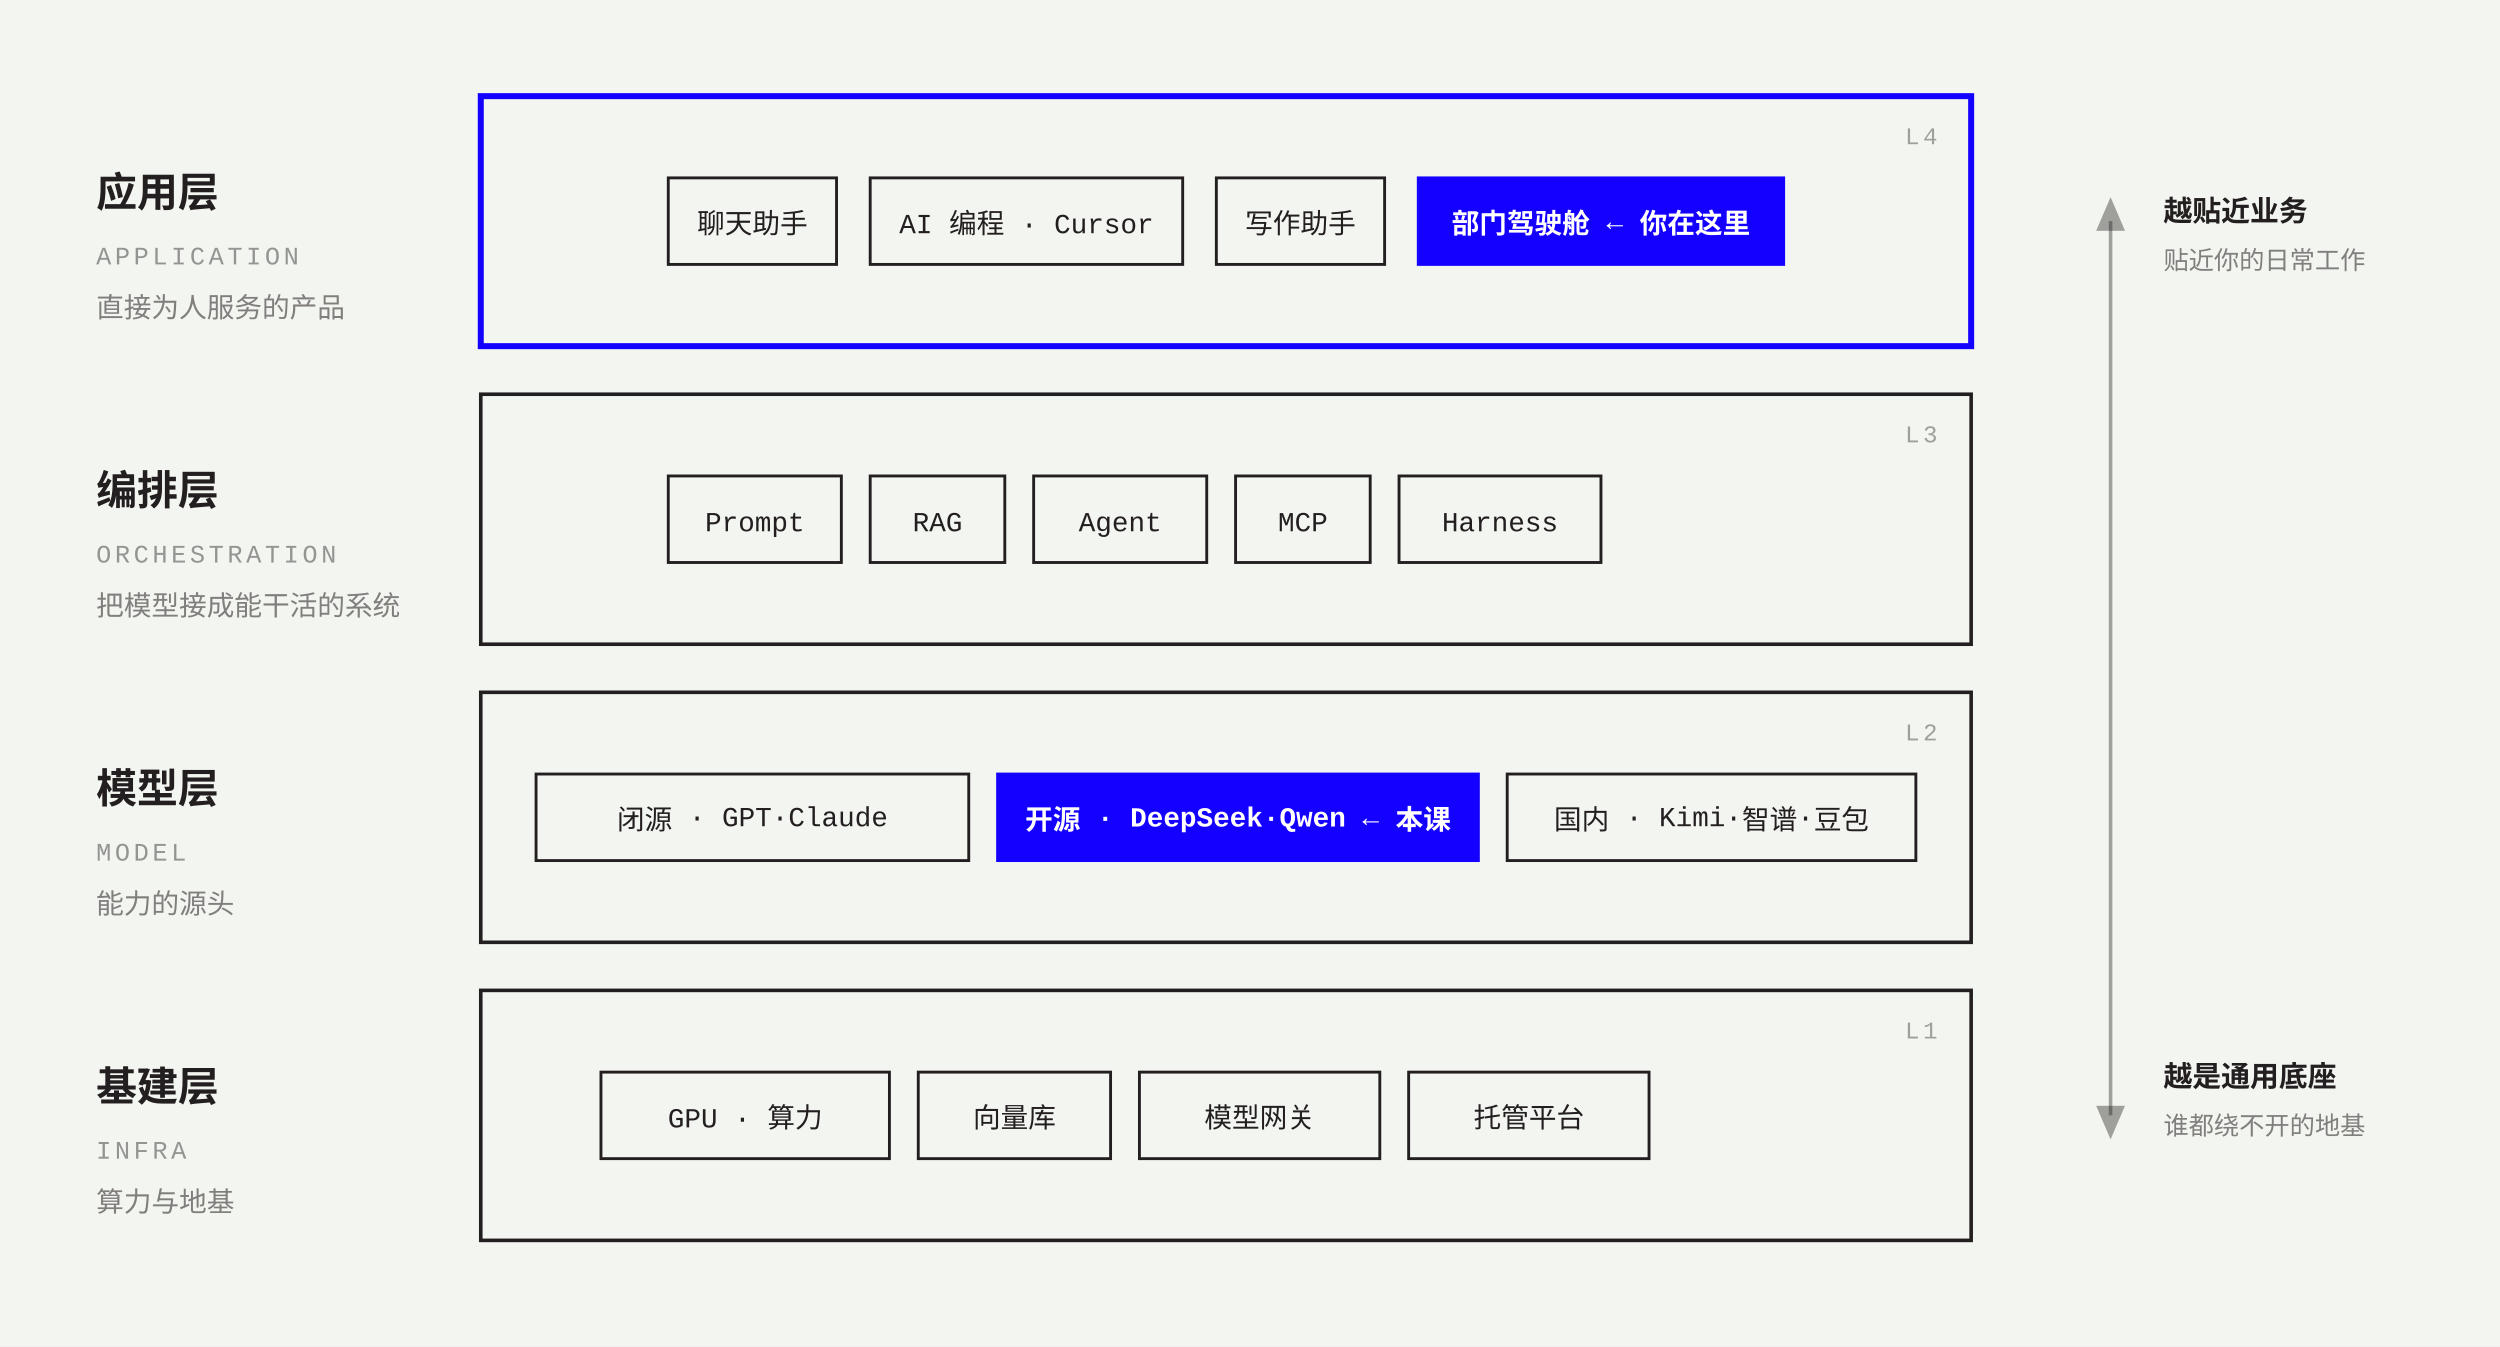
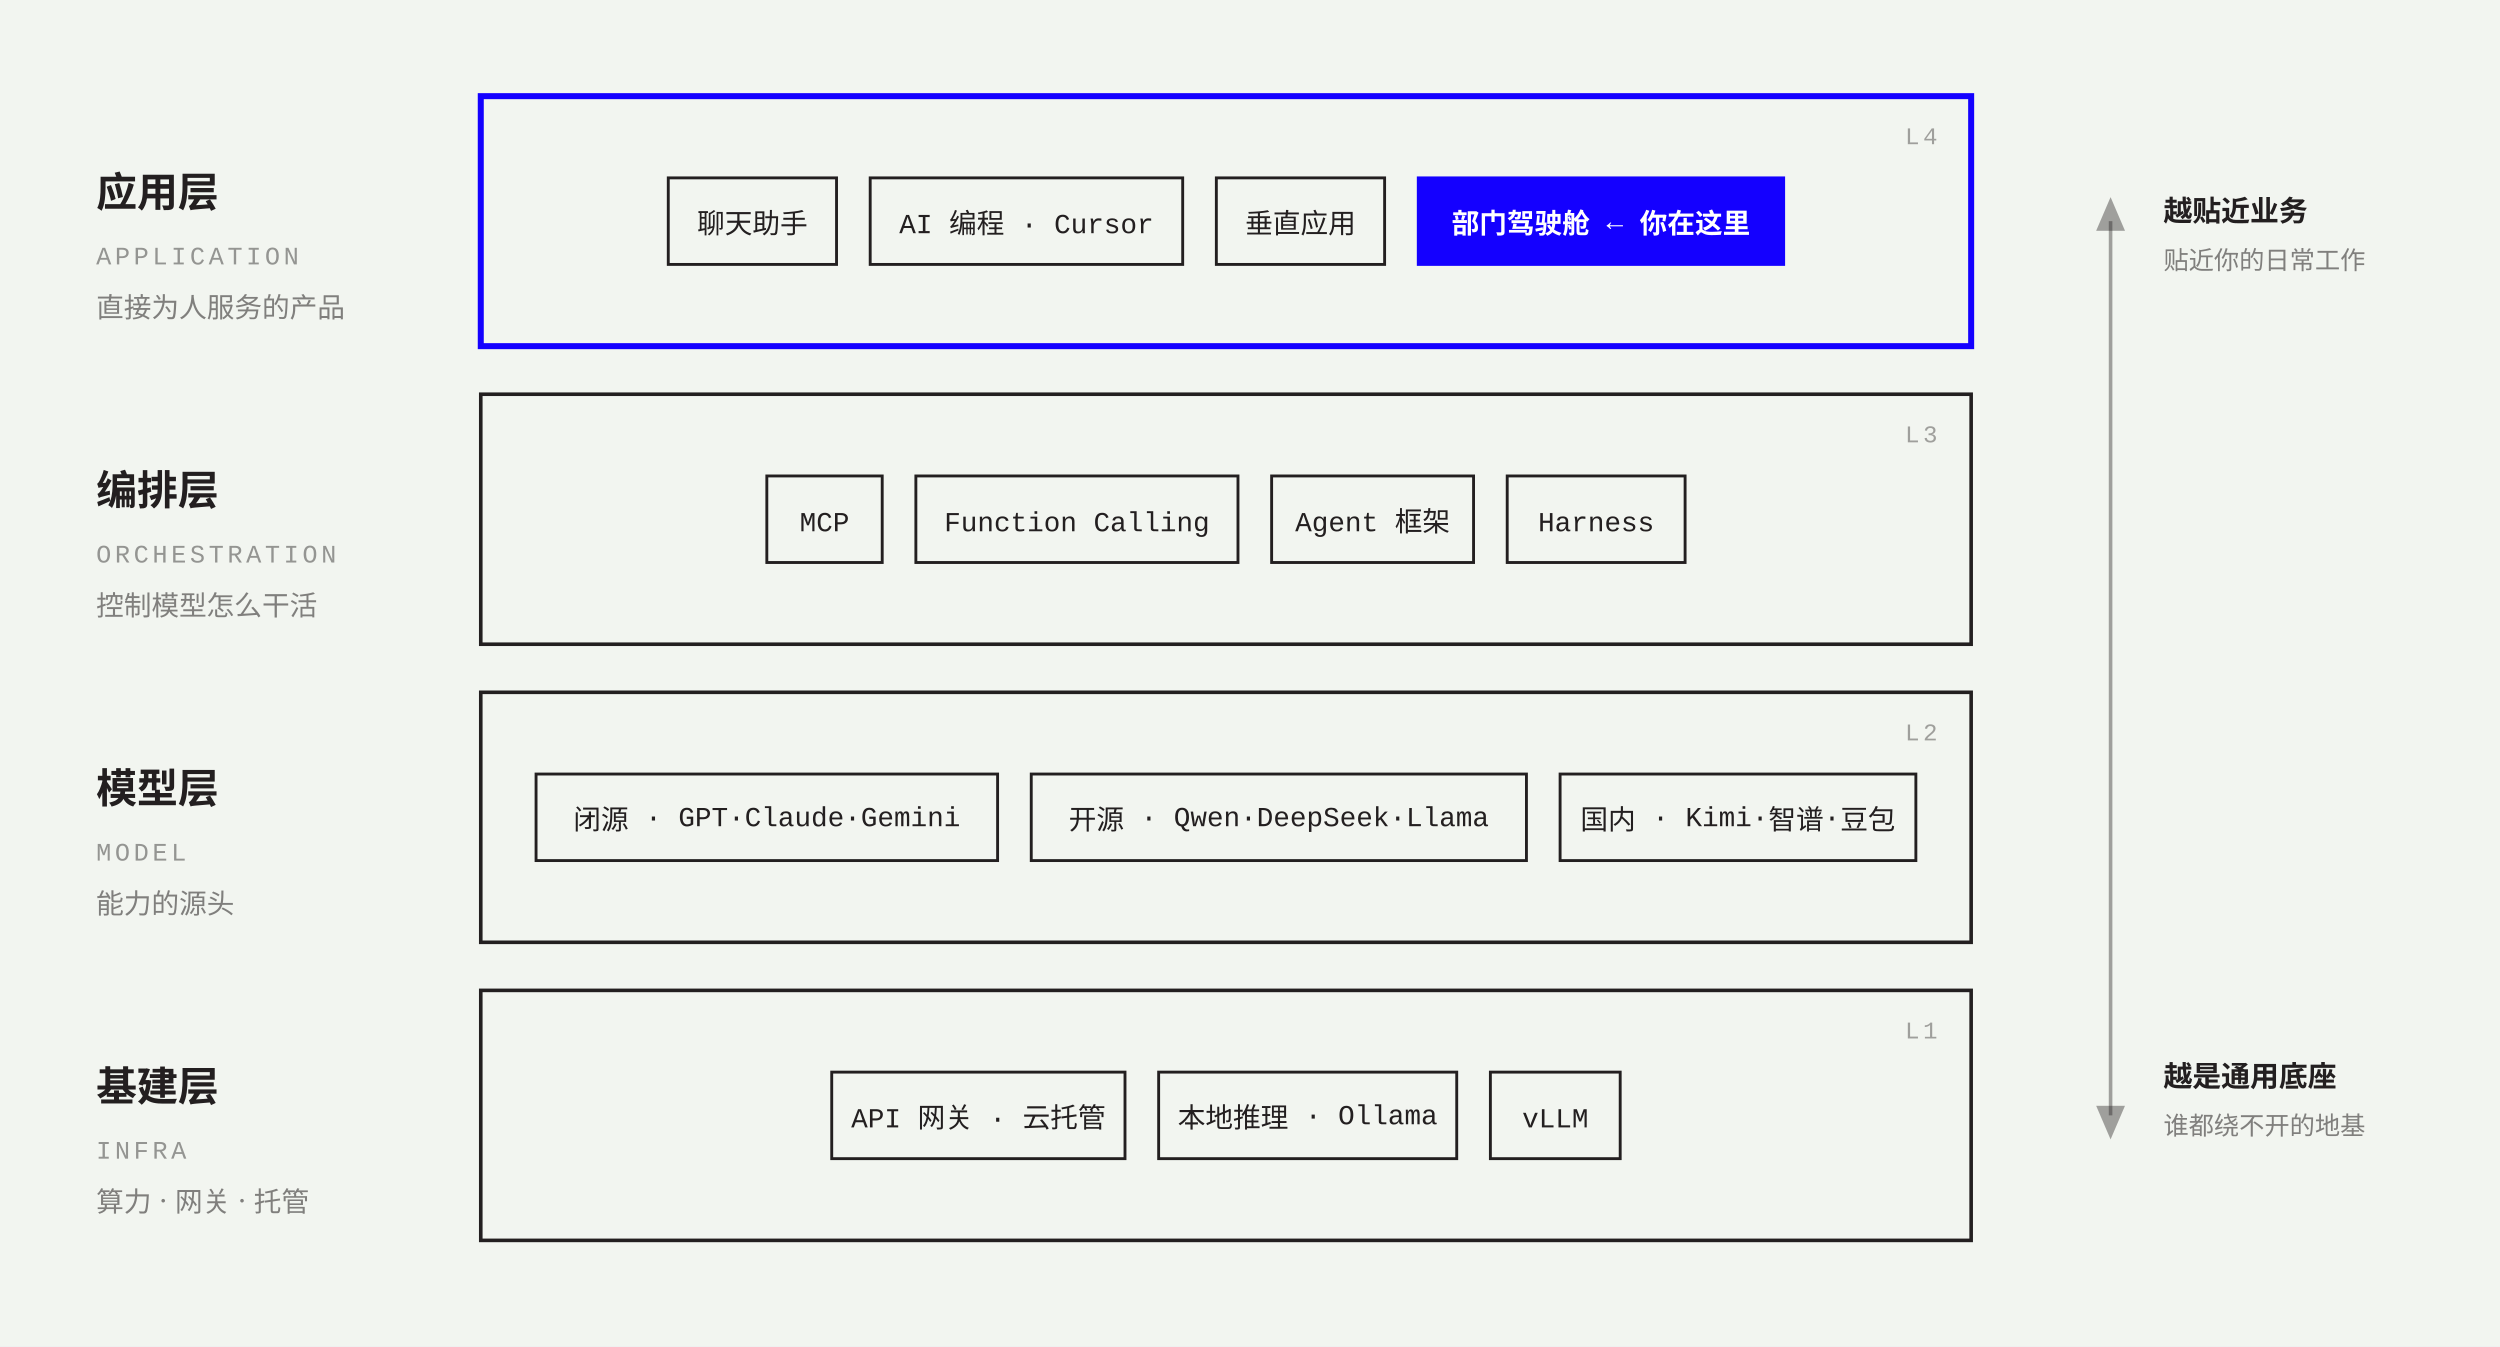
- <svg xmlns="http://www.w3.org/2000/svg" viewBox="0 0 1040 560" font-family="-apple-system,BlinkMacSystemFont,'PingFang SC','Hiragino Sans GB','Microsoft YaHei',sans-serif" role="img" aria-label="LLM 生态四层地图">
+ <svg xmlns="http://www.w3.org/2000/svg" viewBox="0 0 1040 560" font-family="-apple-system,BlinkMacSystemFont,'PingFang SC','Hiragino Sans GB','Microsoft YaHei',sans-serif" role="img" aria-label="LLM 生态分层图">
  <rect width="1040" height="560" fill="#f2f5f0" />
  <g>
    <text x="40" y="86" font-size="17" font-weight="800" fill="#231f20">应用层</text>
    <text x="40" y="110" font-size="10.5" letter-spacing="1.5" fill="rgba(35,31,32,.45)" style="font-family:'SF Mono','JetBrains Mono',Menlo,Consolas,'Courier New',monospace">APPLICATION</text>
    <text x="40" y="132" font-size="11.5" fill="rgba(35,31,32,.55)">直接为人服务的产品</text>
    <text x="40" y="210" font-size="17" font-weight="800" fill="#231f20">编排层</text>
    <text x="40" y="234" font-size="10.5" letter-spacing="1.5" fill="rgba(35,31,32,.45)" style="font-family:'SF Mono','JetBrains Mono',Menlo,Consolas,'Courier New',monospace">ORCHESTRATION</text>
-     <text x="40" y="256" font-size="11.5" fill="rgba(35,31,32,.55)">把模型接成能干活的系统</text>
+     <text x="40" y="256" font-size="11.5" fill="rgba(35,31,32,.55)">控制模型怎么干活</text>
    <text x="40" y="334" font-size="17" font-weight="800" fill="#231f20">模型层</text>
    <text x="40" y="358" font-size="10.5" letter-spacing="1.5" fill="rgba(35,31,32,.45)" style="font-family:'SF Mono','JetBrains Mono',Menlo,Consolas,'Courier New',monospace">MODEL</text>
    <text x="40" y="380" font-size="11.5" fill="rgba(35,31,32,.55)">能力的源头</text>
    <text x="40" y="458" font-size="17" font-weight="800" fill="#231f20">基建层</text>
    <text x="40" y="482" font-size="10.5" letter-spacing="1.5" fill="rgba(35,31,32,.45)" style="font-family:'SF Mono','JetBrains Mono',Menlo,Consolas,'Courier New',monospace">INFRA</text>
-     <text x="40" y="504" font-size="11.5" fill="rgba(35,31,32,.55)">算力与地基</text>
+     <text x="40" y="504" font-size="11.5" fill="rgba(35,31,32,.55)">算力 · 网关 · 托管</text>
  </g>
  <rect x="200" y="40" width="620" height="104" fill="none" stroke="#1400ff" stroke-width="2.5" />
  <text x="806" y="60" text-anchor="end" font-size="10" letter-spacing="1.5" fill="rgba(35,31,32,.4)" style="font-family:'SF Mono','JetBrains Mono',Menlo,Consolas,'Courier New',monospace">L4</text>
  <g>
    <rect x="278" y="74" width="70" height="36" fill="#f2f5f0" stroke="#231f20" stroke-width="1.2" />
    <text x="313" y="97" text-anchor="middle" font-size="11.5" fill="#231f20" style="font-family:'SF Mono','JetBrains Mono',Menlo,Consolas,'Courier New',monospace">聊天助手</text>
    <rect x="362" y="74" width="130" height="36" fill="#f2f5f0" stroke="#231f20" stroke-width="1.2" />
    <text x="427" y="97" text-anchor="middle" font-size="11.5" fill="#231f20" style="font-family:'SF Mono','JetBrains Mono',Menlo,Consolas,'Courier New',monospace">AI 编程 · Cursor</text>
    <rect x="506" y="74" width="70" height="36" fill="#f2f5f0" stroke="#231f20" stroke-width="1.2" />
-     <text x="541" y="97" text-anchor="middle" font-size="11.5" fill="#231f20" style="font-family:'SF Mono','JetBrains Mono',Menlo,Consolas,'Courier New',monospace">写作助手</text>
+     <text x="541" y="97" text-anchor="middle" font-size="11.5" fill="#231f20" style="font-family:'SF Mono','JetBrains Mono',Menlo,Consolas,'Courier New',monospace">垂直应用</text>
    <rect x="590" y="74" width="152" height="36" fill="#1400ff" stroke="#1400ff" stroke-width="1.2" />
    <text x="666" y="97" text-anchor="middle" font-size="11.5" font-weight="700" fill="#ffffff" style="font-family:'SF Mono','JetBrains Mono',Menlo,Consolas,'Courier New',monospace">部门驾驶舱 ← 你在这里</text>
  </g>
  <rect x="200" y="164" width="620" height="104" fill="none" stroke="#231f20" stroke-width="1.5" />
  <text x="806" y="184" text-anchor="end" font-size="10" letter-spacing="1.5" fill="rgba(35,31,32,.4)" style="font-family:'SF Mono','JetBrains Mono',Menlo,Consolas,'Courier New',monospace">L3</text>
  <g>
-     <rect x="278" y="198" width="72" height="36" fill="#f2f5f0" stroke="#231f20" stroke-width="1.2" />
-     <text x="314" y="221" text-anchor="middle" font-size="11.5" fill="#231f20" style="font-family:'SF Mono','JetBrains Mono',Menlo,Consolas,'Courier New',monospace">Prompt</text>
-     <rect x="362" y="198" width="56" height="36" fill="#f2f5f0" stroke="#231f20" stroke-width="1.2" />
-     <text x="390" y="221" text-anchor="middle" font-size="11.5" fill="#231f20" style="font-family:'SF Mono','JetBrains Mono',Menlo,Consolas,'Courier New',monospace">RAG</text>
-     <rect x="430" y="198" width="72" height="36" fill="#f2f5f0" stroke="#231f20" stroke-width="1.2" />
-     <text x="466" y="221" text-anchor="middle" font-size="11.5" fill="#231f20" style="font-family:'SF Mono','JetBrains Mono',Menlo,Consolas,'Courier New',monospace">Agent</text>
-     <rect x="514" y="198" width="56" height="36" fill="#f2f5f0" stroke="#231f20" stroke-width="1.2" />
-     <text x="542" y="221" text-anchor="middle" font-size="11.5" fill="#231f20" style="font-family:'SF Mono','JetBrains Mono',Menlo,Consolas,'Courier New',monospace">MCP</text>
-     <rect x="582" y="198" width="84" height="36" fill="#f2f5f0" stroke="#231f20" stroke-width="1.2" />
-     <text x="624" y="221" text-anchor="middle" font-size="11.5" fill="#231f20" style="font-family:'SF Mono','JetBrains Mono',Menlo,Consolas,'Courier New',monospace">Harness</text>
+     <rect x="319" y="198" width="48" height="36" fill="#f2f5f0" stroke="#231f20" stroke-width="1.2" />
+     <text x="343" y="221" text-anchor="middle" font-size="11.5" fill="#231f20" style="font-family:'SF Mono','JetBrains Mono',Menlo,Consolas,'Courier New',monospace">MCP</text>
+     <rect x="381" y="198" width="134" height="36" fill="#f2f5f0" stroke="#231f20" stroke-width="1.2" />
+     <text x="448" y="221" text-anchor="middle" font-size="11.5" fill="#231f20" style="font-family:'SF Mono','JetBrains Mono',Menlo,Consolas,'Courier New',monospace">Function Calling</text>
+     <rect x="529" y="198" width="84" height="36" fill="#f2f5f0" stroke="#231f20" stroke-width="1.2" />
+     <text x="571" y="221" text-anchor="middle" font-size="11.5" fill="#231f20" style="font-family:'SF Mono','JetBrains Mono',Menlo,Consolas,'Courier New',monospace">Agent 框架</text>
+     <rect x="627" y="198" width="74" height="36" fill="#f2f5f0" stroke="#231f20" stroke-width="1.2" />
+     <text x="664" y="221" text-anchor="middle" font-size="11.5" fill="#231f20" style="font-family:'SF Mono','JetBrains Mono',Menlo,Consolas,'Courier New',monospace">Harness</text>
  </g>
  <rect x="200" y="288" width="620" height="104" fill="none" stroke="#231f20" stroke-width="1.5" />
  <text x="806" y="308" text-anchor="end" font-size="10" letter-spacing="1.5" fill="rgba(35,31,32,.4)" style="font-family:'SF Mono','JetBrains Mono',Menlo,Consolas,'Courier New',monospace">L2</text>
  <g>
-     <rect x="223" y="322" width="180" height="36" fill="#f2f5f0" stroke="#231f20" stroke-width="1.2" />
-     <text x="313" y="345" text-anchor="middle" font-size="11.5" fill="#231f20" style="font-family:'SF Mono','JetBrains Mono',Menlo,Consolas,'Courier New',monospace">闭源 · GPT·Claude</text>
-     <rect x="415" y="322" width="200" height="36" fill="#1400ff" stroke="#1400ff" stroke-width="1.2" />
-     <text x="515" y="345" text-anchor="middle" font-size="11.5" font-weight="700" fill="#ffffff" style="font-family:'SF Mono','JetBrains Mono',Menlo,Consolas,'Courier New',monospace">开源 · DeepSeek·Qwen ← 本课</text>
-     <rect x="627" y="322" width="170" height="36" fill="#f2f5f0" stroke="#231f20" stroke-width="1.2" />
-     <text x="712" y="345" text-anchor="middle" font-size="11.5" fill="#231f20" style="font-family:'SF Mono','JetBrains Mono',Menlo,Consolas,'Courier New',monospace">国内 · Kimi·智谱·豆包</text>
+     <rect x="223" y="322" width="192" height="36" fill="#f2f5f0" stroke="#231f20" stroke-width="1.2" />
+     <text x="319" y="345" text-anchor="middle" font-size="11.5" fill="#231f20" style="font-family:'SF Mono','JetBrains Mono',Menlo,Consolas,'Courier New',monospace">闭源 · GPT·Claude·Gemini</text>
+     <rect x="429" y="322" width="206" height="36" fill="#f2f5f0" stroke="#231f20" stroke-width="1.2" />
+     <text x="532" y="345" text-anchor="middle" font-size="11.5" fill="#231f20" style="font-family:'SF Mono','JetBrains Mono',Menlo,Consolas,'Courier New',monospace">开源 · Qwen·DeepSeek·Llama</text>
+     <rect x="649" y="322" width="148" height="36" fill="#f2f5f0" stroke="#231f20" stroke-width="1.2" />
+     <text x="723" y="345" text-anchor="middle" font-size="11.5" fill="#231f20" style="font-family:'SF Mono','JetBrains Mono',Menlo,Consolas,'Courier New',monospace">国内 · Kimi·智谱·豆包</text>
  </g>
  <rect x="200" y="412" width="620" height="104" fill="none" stroke="#231f20" stroke-width="1.5" />
  <text x="806" y="432" text-anchor="end" font-size="10" letter-spacing="1.5" fill="rgba(35,31,32,.4)" style="font-family:'SF Mono','JetBrains Mono',Menlo,Consolas,'Courier New',monospace">L1</text>
  <g>
-     <rect x="250" y="446" width="120" height="36" fill="#f2f5f0" stroke="#231f20" stroke-width="1.2" />
-     <text x="310" y="469" text-anchor="middle" font-size="11.5" fill="#231f20" style="font-family:'SF Mono','JetBrains Mono',Menlo,Consolas,'Courier New',monospace">GPU · 算力</text>
-     <rect x="382" y="446" width="80" height="36" fill="#f2f5f0" stroke="#231f20" stroke-width="1.2" />
-     <text x="422" y="469" text-anchor="middle" font-size="11.5" fill="#231f20" style="font-family:'SF Mono','JetBrains Mono',Menlo,Consolas,'Courier New',monospace">向量库</text>
-     <rect x="474" y="446" width="100" height="36" fill="#f2f5f0" stroke="#231f20" stroke-width="1.2" />
-     <text x="524" y="469" text-anchor="middle" font-size="11.5" fill="#231f20" style="font-family:'SF Mono','JetBrains Mono',Menlo,Consolas,'Courier New',monospace">模型网关</text>
-     <rect x="586" y="446" width="100" height="36" fill="#f2f5f0" stroke="#231f20" stroke-width="1.2" />
-     <text x="636" y="469" text-anchor="middle" font-size="11.5" fill="#231f20" style="font-family:'SF Mono','JetBrains Mono',Menlo,Consolas,'Courier New',monospace">托管平台</text>
+     <rect x="346" y="446" width="122" height="36" fill="#f2f5f0" stroke="#231f20" stroke-width="1.2" />
+     <text x="407" y="469" text-anchor="middle" font-size="11.5" fill="#231f20" style="font-family:'SF Mono','JetBrains Mono',Menlo,Consolas,'Courier New',monospace">API 网关 · 云托管</text>
+     <rect x="482" y="446" width="124" height="36" fill="#f2f5f0" stroke="#231f20" stroke-width="1.2" />
+     <text x="544" y="469" text-anchor="middle" font-size="11.5" fill="#231f20" style="font-family:'SF Mono','JetBrains Mono',Menlo,Consolas,'Courier New',monospace">本地推理 · Ollama</text>
+     <rect x="620" y="446" width="54" height="36" fill="#f2f5f0" stroke="#231f20" stroke-width="1.2" />
+     <text x="647" y="469" text-anchor="middle" font-size="11.5" fill="#231f20" style="font-family:'SF Mono','JetBrains Mono',Menlo,Consolas,'Courier New',monospace">vLLM</text>
  </g>
  <line x1="878" y1="92" x2="878" y2="464" stroke="rgba(35,31,32,.4)" stroke-width="1.5" />
  <path d="M878 82 L872 96 L884 96 Z" fill="rgba(35,31,32,.4)" />
  <path d="M878 474 L872 460 L884 460 Z" fill="rgba(35,31,32,.4)" />
  <text x="900" y="92" font-size="12" font-weight="700" fill="#231f20">越贴近业务</text>
  <text x="900" y="112" font-size="10.5" fill="rgba(35,31,32,.55)">贴近你的日常工作</text>
  <text x="900" y="452" font-size="12" font-weight="700" fill="#231f20">越是通用底座</text>
  <text x="900" y="472" font-size="10.5" fill="rgba(35,31,32,.55)">谁都绕不开的地基</text>
</svg>
